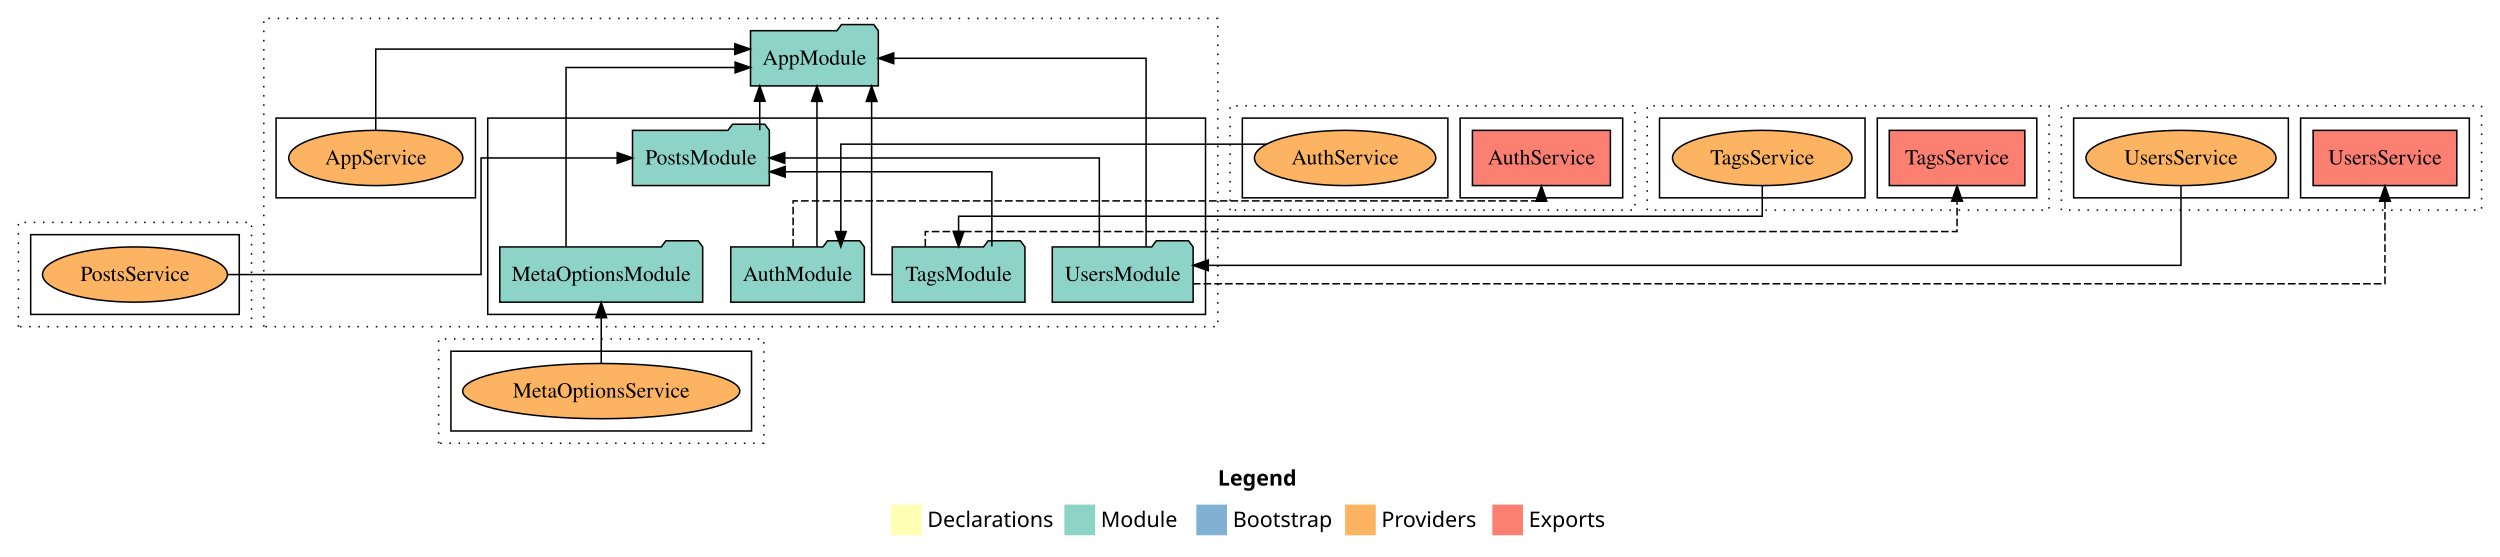
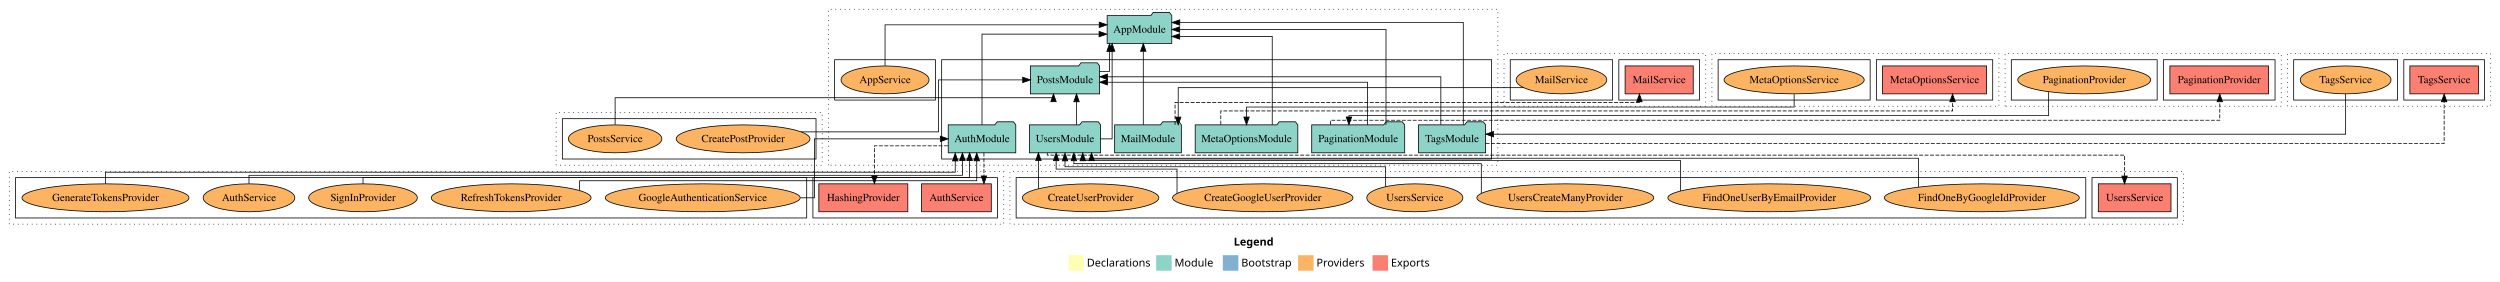
- <svg xmlns="http://www.w3.org/2000/svg" width="1630pt" height="363pt" viewBox="0.00 0.00 1630.00 363.00">
+ <svg xmlns="http://www.w3.org/2000/svg" width="3223pt" height="363pt" viewBox="0.00 0.00 3223.00 363.00">
  <g id="graph0" class="graph" transform="scale(1 1) rotate(0) translate(4 359)">
-     <polygon fill="white" stroke="transparent" points="-4,4 -4,-359 1626,-359 1626,4 -4,4" />
-     <text text-anchor="start" x="790.01" y="-42.4" font-family="Times-12" font-weight="bold" font-size="14.00">Legend</text>
-     <polygon fill="#ffffb3" stroke="transparent" points="577,-10 577,-30 597,-30 597,-10 577,-10" />
-     <text text-anchor="start" x="600.63" y="-15.4" font-family="Times-12" font-size="14.00">  Declarations</text>
-     <polygon fill="#8dd3c7" stroke="transparent" points="690,-10 690,-30 710,-30 710,-10 690,-10" />
-     <text text-anchor="start" x="713.73" y="-15.4" font-family="Times-12" font-size="14.00">  Module</text>
-     <polygon fill="#80b1d3" stroke="transparent" points="776,-10 776,-30 796,-30 796,-10 776,-10" />
-     <text text-anchor="start" x="799.78" y="-15.4" font-family="Times-12" font-size="14.00">  Bootstrap</text>
-     <polygon fill="#fdb462" stroke="transparent" points="873,-10 873,-30 893,-30 893,-10 873,-10" />
-     <text text-anchor="start" x="896.67" y="-15.4" font-family="Times-12" font-size="14.00">  Providers</text>
-     <polygon fill="#fb8072" stroke="transparent" points="969,-10 969,-30 989,-30 989,-10 969,-10" />
-     <text text-anchor="start" x="992.73" y="-15.4" font-family="Times-12" font-size="14.00">  Exports</text>
+     <polygon fill="white" stroke="transparent" points="-4,4 -4,-359 3219,-359 3219,4 -4,4" />
+     <text text-anchor="start" x="1586.51" y="-42.4" font-family="Times-12" font-weight="bold" font-size="14.00">Legend</text>
+     <polygon fill="#ffffb3" stroke="transparent" points="1373.5,-10 1373.5,-30 1393.5,-30 1393.5,-10 1373.5,-10" />
+     <text text-anchor="start" x="1397.13" y="-15.4" font-family="Times-12" font-size="14.00">  Declarations</text>
+     <polygon fill="#8dd3c7" stroke="transparent" points="1486.5,-10 1486.5,-30 1506.5,-30 1506.5,-10 1486.5,-10" />
+     <text text-anchor="start" x="1510.23" y="-15.4" font-family="Times-12" font-size="14.00">  Module</text>
+     <polygon fill="#80b1d3" stroke="transparent" points="1572.5,-10 1572.5,-30 1592.5,-30 1592.5,-10 1572.5,-10" />
+     <text text-anchor="start" x="1596.28" y="-15.4" font-family="Times-12" font-size="14.00">  Bootstrap</text>
+     <polygon fill="#fdb462" stroke="transparent" points="1669.5,-10 1669.5,-30 1689.5,-30 1689.5,-10 1669.5,-10" />
+     <text text-anchor="start" x="1693.17" y="-15.4" font-family="Times-12" font-size="14.00">  Providers</text>
+     <polygon fill="#fb8072" stroke="transparent" points="1765.5,-10 1765.5,-30 1785.5,-30 1785.5,-10 1765.5,-10" />
+     <text text-anchor="start" x="1789.23" y="-15.4" font-family="Times-12" font-size="14.00">  Exports</text>
    <g id="clust1" class="cluster">
-       <polygon fill="none" stroke="black" stroke-dasharray="1,5" points="168,-146 168,-347 790,-347 790,-146 168,-146" />
+       <polygon fill="none" stroke="black" stroke-dasharray="1,5" points="1064,-146 1064,-347 1927,-347 1927,-146 1064,-146" />
    </g>
    <g id="clust3" class="cluster">
-       <polygon fill="none" stroke="black" points="314,-154 314,-282 782,-282 782,-154 314,-154" />
+       <polygon fill="none" stroke="black" points="1210,-154 1210,-282 1919,-282 1919,-154 1210,-154" />
    </g>
    <g id="clust6" class="cluster">
-       <polygon fill="none" stroke="black" points="176,-230 176,-282 306,-282 306,-230 176,-230" />
+       <polygon fill="none" stroke="black" points="1072,-230 1072,-282 1202,-282 1202,-230 1072,-230" />
    </g>
    <g id="clust7" class="cluster">
-       <polygon fill="none" stroke="black" stroke-dasharray="1,5" points="798,-222 798,-290 1062,-290 1062,-222 798,-222" />
+       <polygon fill="none" stroke="black" stroke-dasharray="1,5" points="8,-70 8,-138 1290,-138 1290,-70 8,-70" />
    </g>
    <g id="clust10" class="cluster">
-       <polygon fill="none" stroke="black" points="948,-230 948,-282 1054,-282 1054,-230 948,-230" />
+       <polygon fill="none" stroke="black" points="1044,-78 1044,-130 1282,-130 1282,-78 1044,-78" />
    </g>
    <g id="clust12" class="cluster">
-       <polygon fill="none" stroke="black" points="806,-230 806,-282 940,-282 940,-230 806,-230" />
+       <polygon fill="none" stroke="black" points="16,-78 16,-130 1036,-130 1036,-78 16,-78" />
    </g>
    <g id="clust13" class="cluster">
-       <polygon fill="none" stroke="black" stroke-dasharray="1,5" points="282,-70 282,-138 494,-138 494,-70 282,-70" />
+       <polygon fill="none" stroke="black" stroke-dasharray="1,5" points="1935,-222 1935,-290 2195,-290 2195,-222 1935,-222" />
+     </g>
+     <g id="clust16" class="cluster">
+       <polygon fill="none" stroke="black" points="2083,-230 2083,-282 2187,-282 2187,-230 2083,-230" />
    </g>
    <g id="clust18" class="cluster">
-       <polygon fill="none" stroke="black" points="290,-78 290,-130 486,-130 486,-78 290,-78" />
+       <polygon fill="none" stroke="black" points="1943,-230 1943,-282 2075,-282 2075,-230 1943,-230" />
    </g>
    <g id="clust19" class="cluster">
-       <polygon fill="none" stroke="black" stroke-dasharray="1,5" points="8,-146 8,-214 160,-214 160,-146 8,-146" />
+       <polygon fill="none" stroke="black" stroke-dasharray="1,5" points="2203,-222 2203,-290 2573,-290 2573,-222 2203,-222" />
+     </g>
+     <g id="clust22" class="cluster">
+       <polygon fill="none" stroke="black" points="2415,-230 2415,-282 2565,-282 2565,-230 2415,-230" />
    </g>
    <g id="clust24" class="cluster">
-       <polygon fill="none" stroke="black" points="16,-154 16,-206 152,-206 152,-154 16,-154" />
+       <polygon fill="none" stroke="black" points="2211,-230 2211,-282 2407,-282 2407,-230 2211,-230" />
    </g>
    <g id="clust25" class="cluster">
-       <polygon fill="none" stroke="black" stroke-dasharray="1,5" points="1070,-222 1070,-290 1332,-290 1332,-222 1070,-222" />
+       <polygon fill="none" stroke="black" stroke-dasharray="1,5" points="2581,-222 2581,-290 2937,-290 2937,-222 2581,-222" />
    </g>
    <g id="clust28" class="cluster">
-       <polygon fill="none" stroke="black" points="1220,-230 1220,-282 1324,-282 1324,-230 1220,-230" />
+       <polygon fill="none" stroke="black" points="2785,-230 2785,-282 2929,-282 2929,-230 2785,-230" />
    </g>
    <g id="clust30" class="cluster">
-       <polygon fill="none" stroke="black" points="1078,-230 1078,-282 1212,-282 1212,-230 1078,-230" />
+       <polygon fill="none" stroke="black" points="2589,-230 2589,-282 2777,-282 2777,-230 2589,-230" />
    </g>
    <g id="clust31" class="cluster">
-       <polygon fill="none" stroke="black" stroke-dasharray="1,5" points="1340,-222 1340,-290 1614,-290 1614,-222 1340,-222" />
-     </g>
-     <g id="clust34" class="cluster">
-       <polygon fill="none" stroke="black" points="1496,-230 1496,-282 1606,-282 1606,-230 1496,-230" />
+       <polygon fill="none" stroke="black" stroke-dasharray="1,5" points="713,-146 713,-214 1056,-214 1056,-146 713,-146" />
    </g>
    <g id="clust36" class="cluster">
-       <polygon fill="none" stroke="black" points="1348,-230 1348,-282 1488,-282 1488,-230 1348,-230" />
+       <polygon fill="none" stroke="black" points="721,-154 721,-206 1048,-206 1048,-154 721,-154" />
+     </g>
+     <g id="clust37" class="cluster">
+       <polygon fill="none" stroke="black" stroke-dasharray="1,5" points="2945,-222 2945,-290 3207,-290 3207,-222 2945,-222" />
+     </g>
+     <g id="clust40" class="cluster">
+       <polygon fill="none" stroke="black" points="3095,-230 3095,-282 3199,-282 3199,-230 3095,-230" />
+     </g>
+     <g id="clust42" class="cluster">
+       <polygon fill="none" stroke="black" points="2953,-230 2953,-282 3087,-282 3087,-230 2953,-230" />
+     </g>
+     <g id="clust43" class="cluster">
+       <polygon fill="none" stroke="black" stroke-dasharray="1,5" points="1298,-70 1298,-138 2811,-138 2811,-70 1298,-70" />
+     </g>
+     <g id="clust46" class="cluster">
+       <polygon fill="none" stroke="black" points="2693,-78 2693,-130 2803,-130 2803,-78 2693,-78" />
+     </g>
+     <g id="clust48" class="cluster">
+       <polygon fill="none" stroke="black" points="1306,-78 1306,-130 2685,-130 2685,-78 1306,-78" />
    </g>
    <g id="node1" class="node">
-       <polygon fill="#8dd3c7" stroke="black" points="559.55,-198 556.55,-202 535.55,-202 532.55,-198 472.45,-198 472.45,-162 559.55,-162 559.55,-198" />
-       <text text-anchor="middle" x="516" y="-175.8" font-family="Times,serif" font-size="14.00">AuthModule</text>
+       <polygon fill="#8dd3c7" stroke="black" points="1305.55,-198 1302.55,-202 1281.55,-202 1278.55,-198 1218.45,-198 1218.45,-162 1305.55,-162 1305.55,-198" />
+       <text text-anchor="middle" x="1262" y="-175.8" font-family="Times,serif" font-size="14.00">AuthModule</text>
+     </g>
+     <g id="node8" class="node">
+       <polygon fill="#8dd3c7" stroke="black" points="1506.66,-339 1503.66,-343 1482.66,-343 1479.66,-339 1423.34,-339 1423.34,-303 1506.66,-303 1506.66,-339" />
+       <text text-anchor="middle" x="1465" y="-316.8" font-family="Times,serif" font-size="14.00">AppModule</text>
+     </g>
+     <g id="edge1" class="edge">
+       <path fill="none" stroke="black" d="M1262,-198.21C1262,-235.06 1262,-315 1262,-315 1262,-315 1412.94,-315 1412.94,-315" />
+       <polygon fill="black" stroke="black" points="1412.94,-318.5 1422.94,-315 1412.94,-311.5 1412.94,-318.5" />
+     </g>
+     <g id="node10" class="node">
+       <polygon fill="#fb8072" stroke="black" points="1273.98,-122 1184.02,-122 1184.02,-86 1273.98,-86 1273.98,-122" />
+       <text text-anchor="middle" x="1229" y="-99.8" font-family="Times,serif" font-size="14.00">AuthService </text>
+     </g>
+     <g id="edge9" class="edge">
+       <path fill="none" stroke="black" stroke-dasharray="5,2" d="M1264.49,-161.99C1264.49,-161.99 1264.49,-132.15 1264.49,-132.15" />
+       <polygon fill="black" stroke="black" points="1267.99,-132.15 1264.49,-122.15 1260.99,-132.15 1267.99,-132.15" />
+     </g>
+     <g id="node11" class="node">
+       <polygon fill="#fb8072" stroke="black" points="1166.37,-122 1051.63,-122 1051.63,-86 1166.37,-86 1166.37,-122" />
+       <text text-anchor="middle" x="1109" y="-99.8" font-family="Times,serif" font-size="14.00">HashingProvider </text>
+     </g>
+     <g id="edge10" class="edge">
+       <path fill="none" stroke="black" stroke-dasharray="5,2" d="M1218.11,-171C1177.47,-171 1123.28,-171 1123.28,-171 1123.28,-171 1123.28,-132.31 1123.28,-132.31" />
+       <polygon fill="black" stroke="black" points="1126.78,-132.31 1123.28,-122.31 1119.78,-132.31 1126.78,-132.31" />
+     </g>
+     <g id="node2" class="node">
+       <polygon fill="#8dd3c7" stroke="black" points="1518.99,-198 1515.99,-202 1494.99,-202 1491.99,-198 1433.01,-198 1433.01,-162 1518.99,-162 1518.99,-198" />
+       <text text-anchor="middle" x="1476" y="-175.8" font-family="Times,serif" font-size="14.00">MailModule</text>
+     </g>
+     <g id="edge2" class="edge">
+       <path fill="none" stroke="black" d="M1469.92,-198.14C1469.92,-198.14 1469.92,-292.93 1469.92,-292.93" />
+       <polygon fill="black" stroke="black" points="1466.42,-292.92 1469.92,-302.93 1473.42,-292.93 1466.42,-292.92" />
+     </g>
+     <g id="node17" class="node">
+       <polygon fill="#fb8072" stroke="black" points="2178.92,-274 2091.08,-274 2091.08,-238 2178.92,-238 2178.92,-274" />
+       <text text-anchor="middle" x="2135" y="-251.8" font-family="Times,serif" font-size="14.00">MailService </text>
+     </g>
+     <g id="edge16" class="edge">
+       <path fill="none" stroke="black" stroke-dasharray="5,2" d="M1510.88,-198.04C1510.88,-211.29 1510.88,-227 1510.88,-227 1510.88,-227 2109.52,-227 2109.52,-227 2109.52,-227 2109.52,-228.08 2109.52,-228.08" />
+       <polygon fill="black" stroke="black" points="2106.02,-227.8 2109.52,-237.8 2113.02,-227.8 2106.02,-227.8" />
+     </g>
+     <g id="node3" class="node">
+       <polygon fill="#8dd3c7" stroke="black" points="1669.15,-198 1666.15,-202 1645.15,-202 1642.15,-198 1536.85,-198 1536.85,-162 1669.15,-162 1669.15,-198" />
+       <text text-anchor="middle" x="1603" y="-175.8" font-family="Times,serif" font-size="14.00">MetaOptionsModule</text>
+     </g>
+     <g id="edge3" class="edge">
+       <path fill="none" stroke="black" d="M1636.16,-198.08C1636.16,-234.23 1636.16,-312 1636.16,-312 1636.16,-312 1516.87,-312 1516.87,-312" />
+       <polygon fill="black" stroke="black" points="1516.87,-308.5 1506.87,-312 1516.87,-315.5 1516.87,-308.5" />
+     </g>
+     <g id="node19" class="node">
+       <polygon fill="#fb8072" stroke="black" points="2557.08,-274 2422.92,-274 2422.92,-238 2557.08,-238 2557.08,-274" />
+       <text text-anchor="middle" x="2490" y="-251.8" font-family="Times,serif" font-size="14.00">MetaOptionsService </text>
+     </g>
+     <g id="edge18" class="edge">
+       <path fill="none" stroke="black" stroke-dasharray="5,2" d="M1569.84,-198.42C1569.84,-207.28 1569.84,-216 1569.84,-216 1569.84,-216 2513.25,-216 2513.25,-216 2513.25,-216 2513.25,-227.87 2513.25,-227.87" />
+       <polygon fill="black" stroke="black" points="2509.75,-227.87 2513.25,-237.87 2516.75,-227.87 2509.75,-227.87" />
+     </g>
+     <g id="node4" class="node">
+       <polygon fill="#8dd3c7" stroke="black" points="1806.93,-198 1803.93,-202 1782.93,-202 1779.93,-198 1687.07,-198 1687.07,-162 1806.93,-162 1806.93,-198" />
+       <text text-anchor="middle" x="1747" y="-175.8" font-family="Times,serif" font-size="14.00">PaginationModule</text>
+     </g>
+     <g id="node5" class="node">
+       <polygon fill="#8dd3c7" stroke="black" points="1413.61,-274 1410.61,-278 1389.61,-278 1386.61,-274 1324.39,-274 1324.39,-238 1413.61,-238 1413.61,-274" />
+       <text text-anchor="middle" x="1369" y="-251.8" font-family="Times,serif" font-size="14.00">PostsModule</text>
+     </g>
+     <g id="edge22" class="edge">
+       <path fill="none" stroke="black" d="M1758.94,-198.04C1758.94,-219.66 1758.94,-253 1758.94,-253 1758.94,-253 1423.73,-253 1423.73,-253" />
+       <polygon fill="black" stroke="black" points="1423.73,-249.5 1413.73,-253 1423.73,-256.5 1423.73,-249.5" />
+     </g>
+     <g id="edge4" class="edge">
+       <path fill="none" stroke="black" d="M1782.83,-198.14C1782.83,-236.23 1782.83,-321 1782.83,-321 1782.83,-321 1516.88,-321 1516.88,-321" />
+       <polygon fill="black" stroke="black" points="1516.88,-317.5 1506.88,-321 1516.88,-324.5 1516.88,-317.5" />
+     </g>
+     <g id="node21" class="node">
+       <polygon fill="#fb8072" stroke="black" points="2920.59,-274 2793.41,-274 2793.41,-238 2920.59,-238 2920.59,-274" />
+       <text text-anchor="middle" x="2857" y="-251.8" font-family="Times,serif" font-size="14.00">PaginationProvider </text>
+     </g>
+     <g id="edge20" class="edge">
+       <path fill="none" stroke="black" stroke-dasharray="5,2" d="M1711.17,-198.19C1711.17,-201.54 1711.17,-204 1711.17,-204 1711.17,-204 2857.74,-204 2857.74,-204 2857.74,-204 2857.74,-227.81 2857.74,-227.81" />
+       <polygon fill="black" stroke="black" points="2854.24,-227.81 2857.74,-237.81 2861.24,-227.81 2854.24,-227.81" />
+     </g>
+     <g id="edge5" class="edge">
+       <path fill="none" stroke="black" d="M1413.7,-267C1421.12,-267 1426.45,-267 1426.45,-267 1426.45,-267 1426.45,-292.72 1426.45,-292.72" />
+       <polygon fill="black" stroke="black" points="1422.95,-292.72 1426.45,-302.72 1429.95,-292.72 1422.95,-292.72" />
    </g>
    <g id="node6" class="node">
-       <polygon fill="#8dd3c7" stroke="black" points="568.66,-339 565.66,-343 544.66,-343 541.66,-339 485.34,-339 485.34,-303 568.66,-303 568.66,-339" />
-       <text text-anchor="middle" x="527" y="-316.8" font-family="Times,serif" font-size="14.00">AppModule</text>
-     </g>
-     <g id="edge1" class="edge">
-       <path fill="none" stroke="black" d="M528.66,-198.14C528.66,-198.14 528.66,-292.93 528.66,-292.93" />
-       <polygon fill="black" stroke="black" points="525.16,-292.92 528.66,-302.93 532.16,-292.93 525.16,-292.92" />
-     </g>
-     <g id="node8" class="node">
-       <polygon fill="#fb8072" stroke="black" points="1045.98,-274 956.02,-274 956.02,-238 1045.98,-238 1045.98,-274" />
-       <text text-anchor="middle" x="1001" y="-251.8" font-family="Times,serif" font-size="14.00">AuthService </text>
+       <polygon fill="#8dd3c7" stroke="black" points="1911.26,-198 1908.26,-202 1887.26,-202 1884.26,-198 1824.74,-198 1824.74,-162 1911.26,-162 1911.26,-198" />
+       <text text-anchor="middle" x="1868" y="-175.8" font-family="Times,serif" font-size="14.00">TagsModule</text>
+     </g>
+     <g id="edge23" class="edge">
+       <path fill="none" stroke="black" d="M1853.54,-198.15C1853.54,-221.76 1853.54,-260 1853.54,-260 1853.54,-260 1423.72,-260 1423.72,-260" />
+       <polygon fill="black" stroke="black" points="1423.72,-256.5 1413.72,-260 1423.72,-263.5 1423.72,-256.5" />
+     </g>
+     <g id="edge6" class="edge">
+       <path fill="none" stroke="black" d="M1882.46,-198.09C1882.46,-237.99 1882.46,-330 1882.46,-330 1882.46,-330 1516.94,-330 1516.94,-330" />
+       <polygon fill="black" stroke="black" points="1516.94,-326.5 1506.94,-330 1516.94,-333.5 1516.94,-326.5" />
+     </g>
+     <g id="node25" class="node">
+       <polygon fill="#fb8072" stroke="black" points="3191.19,-274 3102.81,-274 3102.81,-238 3191.19,-238 3191.19,-274" />
+       <text text-anchor="middle" x="3147" y="-251.8" font-family="Times,serif" font-size="14.00">TagsService </text>
+     </g>
+     <g id="edge27" class="edge">
+       <path fill="none" stroke="black" stroke-dasharray="5,2" d="M1911.29,-174C2134.7,-174 3147,-174 3147,-174 3147,-174 3147,-227.8 3147,-227.8" />
+       <polygon fill="black" stroke="black" points="3143.5,-227.8 3147,-237.8 3150.5,-227.8 3143.5,-227.8" />
+     </g>
+     <g id="node7" class="node">
+       <polygon fill="#8dd3c7" stroke="black" points="1414.92,-198 1411.92,-202 1390.92,-202 1387.92,-198 1323.08,-198 1323.08,-162 1414.92,-162 1414.92,-198" />
+       <text text-anchor="middle" x="1369" y="-175.8" font-family="Times,serif" font-size="14.00">UsersModule</text>
+     </g>
+     <g id="edge24" class="edge">
+       <path fill="none" stroke="black" d="M1383.85,-198.01C1383.85,-198.01 1383.85,-227.85 1383.85,-227.85" />
+       <polygon fill="black" stroke="black" points="1380.35,-227.85 1383.85,-237.85 1387.35,-227.85 1380.35,-227.85" />
    </g>
    <g id="edge7" class="edge">
-       <path fill="none" stroke="black" stroke-dasharray="5,2" d="M513.11,-198.15C513.11,-211.74 513.11,-228 513.11,-228 513.11,-228 1001,-228 1001,-228 1001,-228 1001,-228.98 1001,-228.98" />
-       <polygon fill="black" stroke="black" points="997.5,-227.79 1001,-237.79 1004.5,-227.79 997.5,-227.79" />
-     </g>
-     <g id="node2" class="node">
-       <polygon fill="#8dd3c7" stroke="black" points="454.15,-198 451.15,-202 430.15,-202 427.15,-198 321.85,-198 321.85,-162 454.15,-162 454.15,-198" />
-       <text text-anchor="middle" x="388" y="-175.8" font-family="Times,serif" font-size="14.00">MetaOptionsModule</text>
-     </g>
-     <g id="edge2" class="edge">
-       <path fill="none" stroke="black" d="M365.06,-198.21C365.06,-235.06 365.06,-315 365.06,-315 365.06,-315 475.3,-315 475.3,-315" />
-       <polygon fill="black" stroke="black" points="475.3,-318.5 485.3,-315 475.3,-311.5 475.3,-318.5" />
-     </g>
-     <g id="node3" class="node">
-       <polygon fill="#8dd3c7" stroke="black" points="497.61,-274 494.61,-278 473.61,-278 470.61,-274 408.39,-274 408.39,-238 497.61,-238 497.61,-274" />
-       <text text-anchor="middle" x="453" y="-251.8" font-family="Times,serif" font-size="14.00">PostsModule</text>
-     </g>
-     <g id="edge3" class="edge">
-       <path fill="none" stroke="black" d="M491.36,-274.11C491.36,-274.11 491.36,-292.99 491.36,-292.99" />
-       <polygon fill="black" stroke="black" points="487.86,-292.99 491.36,-302.99 494.86,-292.99 487.86,-292.99" />
-     </g>
-     <g id="node4" class="node">
-       <polygon fill="#8dd3c7" stroke="black" points="664.26,-198 661.26,-202 640.26,-202 637.26,-198 577.74,-198 577.74,-162 664.26,-162 664.26,-198" />
-       <text text-anchor="middle" x="621" y="-175.8" font-family="Times,serif" font-size="14.00">TagsModule</text>
-     </g>
-     <g id="edge10" class="edge">
-       <path fill="none" stroke="black" d="M642.69,-198.31C642.69,-218.15 642.69,-247 642.69,-247 642.69,-247 507.95,-247 507.95,-247" />
-       <polygon fill="black" stroke="black" points="507.95,-243.5 497.95,-247 507.95,-250.5 507.95,-243.5" />
-     </g>
-     <g id="edge4" class="edge">
-       <path fill="none" stroke="black" d="M577.74,-180C569.98,-180 564.3,-180 564.3,-180 564.3,-180 564.3,-292.86 564.3,-292.86" />
-       <polygon fill="black" stroke="black" points="560.8,-292.86 564.3,-302.86 567.8,-292.86 560.8,-292.86" />
+       <path fill="none" stroke="black" d="M1414.72,-180C1423.34,-180 1429.73,-180 1429.73,-180 1429.73,-180 1429.73,-292.86 1429.73,-292.86" />
+       <polygon fill="black" stroke="black" points="1426.23,-292.86 1429.73,-302.86 1433.23,-292.86 1426.23,-292.86" />
+     </g>
+     <g id="node27" class="node">
+       <polygon fill="#fb8072" stroke="black" points="2794.85,-122 2701.15,-122 2701.15,-86 2794.85,-86 2794.85,-122" />
+       <text text-anchor="middle" x="2748" y="-99.8" font-family="Times,serif" font-size="14.00">UsersService </text>
+     </g>
+     <g id="edge29" class="edge">
+       <path fill="none" stroke="black" stroke-dasharray="5,2" d="M1346.14,-161.92C1346.14,-160.15 1346.14,-159 1346.14,-159 1346.14,-159 2734.96,-159 2734.96,-159 2734.96,-159 2734.96,-132.01 2734.96,-132.01" />
+       <polygon fill="black" stroke="black" points="2738.46,-132.01 2734.96,-122.01 2731.46,-132.01 2738.46,-132.01" />
+     </g>
+     <g id="node9" class="node">
+       <ellipse fill="#fdb462" stroke="black" cx="1137" cy="-256" rx="56.74" ry="18" />
+       <text text-anchor="middle" x="1137" y="-251.8" font-family="Times,serif" font-size="14.00">AppService</text>
+     </g>
+     <g id="edge8" class="edge">
+       <path fill="none" stroke="black" d="M1137,-274.28C1137,-295.32 1137,-327 1137,-327 1137,-327 1413.13,-327 1413.13,-327" />
+       <polygon fill="black" stroke="black" points="1413.13,-330.5 1423.13,-327 1413.13,-323.5 1413.13,-330.5" />
    </g>
    <g id="node12" class="node">
-       <polygon fill="#fb8072" stroke="black" points="1316.19,-274 1227.81,-274 1227.81,-238 1316.19,-238 1316.19,-274" />
-       <text text-anchor="middle" x="1272" y="-251.8" font-family="Times,serif" font-size="14.00">TagsService </text>
+       <ellipse fill="#fdb462" stroke="black" cx="317" cy="-104" rx="59.11" ry="18" />
+       <text text-anchor="middle" x="317" y="-99.8" font-family="Times,serif" font-size="14.00">AuthService</text>
+     </g>
+     <g id="edge11" class="edge">
+       <path fill="none" stroke="black" d="M317,-122.2C317,-128.03 317,-133 317,-133 317,-133 1236.73,-133 1236.73,-133 1236.73,-133 1236.73,-151.96 1236.73,-151.96" />
+       <polygon fill="black" stroke="black" points="1233.23,-151.96 1236.73,-161.96 1240.23,-151.96 1233.23,-151.96" />
+     </g>
+     <g id="node13" class="node">
+       <ellipse fill="#fdb462" stroke="black" cx="132" cy="-104" rx="107.63" ry="18" />
+       <text text-anchor="middle" x="132" y="-99.8" font-family="Times,serif" font-size="14.00">GenerateTokensProvider</text>
+     </g>
+     <g id="edge12" class="edge">
+       <path fill="none" stroke="black" d="M132,-122.04C132,-129.75 132,-137 132,-137 132,-137 1227.48,-137 1227.48,-137 1227.48,-137 1227.48,-151.51 1227.48,-151.51" />
+       <polygon fill="black" stroke="black" points="1223.98,-151.51 1227.48,-161.51 1230.98,-151.51 1223.98,-151.51" />
+     </g>
+     <g id="node14" class="node">
+       <ellipse fill="#fdb462" stroke="black" cx="902" cy="-104" rx="125.62" ry="18" />
+       <text text-anchor="middle" x="902" y="-99.8" font-family="Times,serif" font-size="14.00">GoogleAuthenticationService</text>
    </g>
    <g id="edge13" class="edge">
-       <path fill="none" stroke="black" stroke-dasharray="5,2" d="M599.31,-198.21C599.31,-203.55 599.31,-208 599.31,-208 599.31,-208 1272,-208 1272,-208 1272,-208 1272,-227.85 1272,-227.85" />
-       <polygon fill="black" stroke="black" points="1268.5,-227.85 1272,-237.85 1275.5,-227.85 1268.5,-227.85" />
-     </g>
-     <g id="node5" class="node">
-       <polygon fill="#8dd3c7" stroke="black" points="773.92,-198 770.92,-202 749.92,-202 746.92,-198 682.08,-198 682.08,-162 773.92,-162 773.92,-198" />
-       <text text-anchor="middle" x="728" y="-175.8" font-family="Times,serif" font-size="14.00">UsersModule</text>
-     </g>
-     <g id="edge11" class="edge">
-       <path fill="none" stroke="black" d="M712.76,-198.01C712.76,-220.49 712.76,-256 712.76,-256 712.76,-256 507.65,-256 507.65,-256" />
-       <polygon fill="black" stroke="black" points="507.65,-252.5 497.65,-256 507.65,-259.5 507.65,-252.5" />
-     </g>
-     <g id="edge5" class="edge">
-       <path fill="none" stroke="black" d="M743.24,-198.14C743.24,-236.23 743.24,-321 743.24,-321 743.24,-321 578.69,-321 578.69,-321" />
-       <polygon fill="black" stroke="black" points="578.69,-317.5 568.69,-321 578.69,-324.5 578.69,-317.5" />
-     </g>
-     <g id="node14" class="node">
-       <polygon fill="#fb8072" stroke="black" points="1597.85,-274 1504.15,-274 1504.15,-238 1597.85,-238 1597.85,-274" />
-       <text text-anchor="middle" x="1551" y="-251.8" font-family="Times,serif" font-size="14.00">UsersService </text>
+       <path fill="none" stroke="black" d="M1028.03,-104C1038.96,-104 1045.97,-104 1045.97,-104 1045.97,-104 1045.97,-180 1045.97,-180 1045.97,-180 1208.28,-180 1208.28,-180" />
+       <polygon fill="black" stroke="black" points="1208.28,-183.5 1218.28,-180 1208.28,-176.5 1208.28,-183.5" />
+     </g>
+     <g id="node15" class="node">
+       <ellipse fill="#fdb462" stroke="black" cx="655" cy="-104" rx="102.99" ry="18" />
+       <text text-anchor="middle" x="655" y="-99.8" font-family="Times,serif" font-size="14.00">RefreshTokensProvider</text>
+     </g>
+     <g id="edge14" class="edge">
+       <path fill="none" stroke="black" d="M743.18,-113.46C743.18,-119.42 743.18,-126 743.18,-126 743.18,-126 1255.23,-126 1255.23,-126 1255.23,-126 1255.23,-151.72 1255.23,-151.72" />
+       <polygon fill="black" stroke="black" points="1251.73,-151.72 1255.23,-161.72 1258.73,-151.72 1251.73,-151.72" />
+     </g>
+     <g id="node16" class="node">
+       <ellipse fill="#fdb462" stroke="black" cx="464" cy="-104" rx="70.08" ry="18" />
+       <text text-anchor="middle" x="464" y="-99.8" font-family="Times,serif" font-size="14.00">SignInProvider</text>
    </g>
    <g id="edge15" class="edge">
-       <path fill="none" stroke="black" stroke-dasharray="5,2" d="M773.72,-174C946.64,-174 1551,-174 1551,-174 1551,-174 1551,-227.8 1551,-227.8" />
-       <polygon fill="black" stroke="black" points="1547.5,-227.8 1551,-237.8 1554.5,-227.8 1547.5,-227.8" />
-     </g>
-     <g id="node7" class="node">
-       <ellipse fill="#fdb462" stroke="black" cx="241" cy="-256" rx="56.74" ry="18" />
-       <text text-anchor="middle" x="241" y="-251.8" font-family="Times,serif" font-size="14.00">AppService</text>
-     </g>
-     <g id="edge6" class="edge">
-       <path fill="none" stroke="black" d="M241,-274.28C241,-295.32 241,-327 241,-327 241,-327 475.11,-327 475.11,-327" />
-       <polygon fill="black" stroke="black" points="475.11,-330.5 485.11,-327 475.11,-323.5 475.11,-330.5" />
-     </g>
-     <g id="node9" class="node">
-       <ellipse fill="#fdb462" stroke="black" cx="873" cy="-256" rx="59.11" ry="18" />
-       <text text-anchor="middle" x="873" y="-251.8" font-family="Times,serif" font-size="14.00">AuthService</text>
-     </g>
-     <g id="edge8" class="edge">
-       <path fill="none" stroke="black" d="M821.63,-265C729.16,-265 544.22,-265 544.22,-265 544.22,-265 544.22,-208.03 544.22,-208.03" />
-       <polygon fill="black" stroke="black" points="547.72,-208.03 544.22,-198.03 540.72,-208.03 547.72,-208.03" />
-     </g>
-     <g id="node10" class="node">
-       <ellipse fill="#fdb462" stroke="black" cx="388" cy="-104" rx="90.33" ry="18" />
-       <text text-anchor="middle" x="388" y="-99.8" font-family="Times,serif" font-size="14.00">MetaOptionsService</text>
-     </g>
-     <g id="edge9" class="edge">
-       <path fill="none" stroke="black" d="M388,-122.01C388,-122.01 388,-151.85 388,-151.85" />
-       <polygon fill="black" stroke="black" points="384.5,-151.85 388,-161.85 391.5,-151.85 384.5,-151.85" />
-     </g>
-     <g id="node11" class="node">
-       <ellipse fill="#fdb462" stroke="black" cx="84" cy="-180" rx="60.27" ry="18" />
-       <text text-anchor="middle" x="84" y="-175.8" font-family="Times,serif" font-size="14.00">PostsService</text>
-     </g>
-     <g id="edge12" class="edge">
-       <path fill="none" stroke="black" d="M144.47,-180C211.31,-180 309.65,-180 309.65,-180 309.65,-180 309.65,-256 309.65,-256 309.65,-256 398.43,-256 398.43,-256" />
-       <polygon fill="black" stroke="black" points="398.43,-259.5 408.43,-256 398.43,-252.5 398.43,-259.5" />
-     </g>
-     <g id="node13" class="node">
-       <ellipse fill="#fdb462" stroke="black" cx="1145" cy="-256" rx="58.53" ry="18" />
-       <text text-anchor="middle" x="1145" y="-251.8" font-family="Times,serif" font-size="14.00">TagsService</text>
-     </g>
-     <g id="edge14" class="edge">
-       <path fill="none" stroke="black" d="M1145,-237.89C1145,-228.1 1145,-218 1145,-218 1145,-218 621,-218 621,-218 621,-218 621,-208.11 621,-208.11" />
-       <polygon fill="black" stroke="black" points="624.5,-208.11 621,-198.11 617.5,-208.11 624.5,-208.11" />
-     </g>
-     <g id="node15" class="node">
-       <ellipse fill="#fdb462" stroke="black" cx="1418" cy="-256" rx="61.95" ry="18" />
-       <text text-anchor="middle" x="1418" y="-251.8" font-family="Times,serif" font-size="14.00">UsersService</text>
-     </g>
-     <g id="edge16" class="edge">
-       <path fill="none" stroke="black" d="M1418,-237.97C1418,-217.23 1418,-186 1418,-186 1418,-186 783.81,-186 783.81,-186" />
-       <polygon fill="black" stroke="black" points="783.81,-182.5 773.81,-186 783.81,-189.5 783.81,-182.5" />
+       <path fill="none" stroke="black" d="M464,-122.06C464,-126.49 464,-130 464,-130 464,-130 1245.98,-130 1245.98,-130 1245.98,-130 1245.98,-151.95 1245.98,-151.95" />
+       <polygon fill="black" stroke="black" points="1242.48,-151.95 1245.98,-161.95 1249.48,-151.95 1242.48,-151.95" />
+     </g>
+     <g id="node18" class="node">
+       <ellipse fill="#fdb462" stroke="black" cx="2009" cy="-256" rx="58.46" ry="18" />
+       <text text-anchor="middle" x="2009" y="-251.8" font-family="Times,serif" font-size="14.00">MailService</text>
+     </g>
+     <g id="edge17" class="edge">
+       <path fill="none" stroke="black" d="M1960.28,-246C1835.63,-246 1514.94,-246 1514.94,-246 1514.94,-246 1514.94,-208.03 1514.94,-208.03" />
+       <polygon fill="black" stroke="black" points="1518.44,-208.03 1514.94,-198.03 1511.44,-208.03 1518.44,-208.03" />
+     </g>
+     <g id="node20" class="node">
+       <ellipse fill="#fdb462" stroke="black" cx="2309" cy="-256" rx="90.33" ry="18" />
+       <text text-anchor="middle" x="2309" y="-251.8" font-family="Times,serif" font-size="14.00">MetaOptionsService</text>
+     </g>
+     <g id="edge19" class="edge">
+       <path fill="none" stroke="black" d="M2309,-237.68C2309,-229.21 2309,-221 2309,-221 2309,-221 1603,-221 1603,-221 1603,-221 1603,-208.1 1603,-208.1" />
+       <polygon fill="black" stroke="black" points="1606.5,-208.1 1603,-198.1 1599.5,-208.1 1606.5,-208.1" />
+     </g>
+     <g id="node22" class="node">
+       <ellipse fill="#fdb462" stroke="black" cx="2683" cy="-256" rx="85.69" ry="18" />
+       <text text-anchor="middle" x="2683" y="-251.8" font-family="Times,serif" font-size="14.00">PaginationProvider</text>
+     </g>
+     <g id="edge21" class="edge">
+       <path fill="none" stroke="black" d="M2637.11,-240.68C2637.11,-227.3 2637.11,-210 2637.11,-210 2637.11,-210 1735.06,-210 1735.06,-210 1735.06,-210 1735.06,-208.14 1735.06,-208.14" />
+       <polygon fill="black" stroke="black" points="1738.56,-208.14 1735.06,-198.14 1731.56,-208.14 1738.56,-208.14" />
+     </g>
+     <g id="node23" class="node">
+       <ellipse fill="#fdb462" stroke="black" cx="954" cy="-180" rx="86.25" ry="18" />
+       <text text-anchor="middle" x="954" y="-175.8" font-family="Times,serif" font-size="14.00">CreatePostProvider</text>
+     </g>
+     <g id="edge25" class="edge">
+       <path fill="none" stroke="black" d="M1028.9,-189C1103.16,-189 1205.92,-189 1205.92,-189 1205.92,-189 1205.92,-256 1205.92,-256 1205.92,-256 1314.44,-256 1314.44,-256" />
+       <polygon fill="black" stroke="black" points="1314.44,-259.5 1324.44,-256 1314.44,-252.5 1314.44,-259.5" />
+     </g>
+     <g id="node24" class="node">
+       <ellipse fill="#fdb462" stroke="black" cx="789" cy="-180" rx="60.27" ry="18" />
+       <text text-anchor="middle" x="789" y="-175.8" font-family="Times,serif" font-size="14.00">PostsService</text>
+     </g>
+     <g id="edge26" class="edge">
+       <path fill="none" stroke="black" d="M789,-198.24C789,-213.57 789,-233 789,-233 789,-233 1354.15,-233 1354.15,-233 1354.15,-233 1354.15,-233.49 1354.15,-233.49" />
+       <polygon fill="black" stroke="black" points="1350.65,-227.88 1354.15,-237.88 1357.65,-227.88 1350.65,-227.88" />
+     </g>
+     <g id="node26" class="node">
+       <ellipse fill="#fdb462" stroke="black" cx="3020" cy="-256" rx="58.53" ry="18" />
+       <text text-anchor="middle" x="3020" y="-251.8" font-family="Times,serif" font-size="14.00">TagsService</text>
+     </g>
+     <g id="edge28" class="edge">
+       <path fill="none" stroke="black" d="M3020,-237.97C3020,-217.23 3020,-186 3020,-186 3020,-186 1921.4,-186 1921.4,-186" />
+       <polygon fill="black" stroke="black" points="1921.4,-182.5 1911.4,-186 1921.4,-189.5 1921.4,-182.5" />
+     </g>
+     <g id="node28" class="node">
+       <ellipse fill="#fdb462" stroke="black" cx="1624" cy="-104" rx="116.29" ry="18" />
+       <text text-anchor="middle" x="1624" y="-99.8" font-family="Times,serif" font-size="14.00">CreateGoogleUserProvider</text>
+     </g>
+     <g id="edge30" class="edge">
+       <path fill="none" stroke="black" d="M1513.43,-109.78C1513.43,-120.19 1513.43,-141 1513.43,-141 1513.43,-141 1357.57,-141 1357.57,-141 1357.57,-141 1357.57,-151.87 1357.57,-151.87" />
+       <polygon fill="black" stroke="black" points="1354.07,-151.87 1357.57,-161.87 1361.07,-151.87 1354.07,-151.87" />
+     </g>
+     <g id="node29" class="node">
+       <ellipse fill="#fdb462" stroke="black" cx="1402" cy="-104" rx="87.94" ry="18" />
+       <text text-anchor="middle" x="1402" y="-99.8" font-family="Times,serif" font-size="14.00">CreateUserProvider</text>
+     </g>
+     <g id="edge31" class="edge">
+       <path fill="none" stroke="black" d="M1334.72,-115.88C1334.72,-115.88 1334.72,-151.99 1334.72,-151.99" />
+       <polygon fill="black" stroke="black" points="1331.22,-151.99 1334.72,-161.99 1338.22,-151.99 1331.22,-151.99" />
+     </g>
+     <g id="node30" class="node">
+       <ellipse fill="#fdb462" stroke="black" cx="2551" cy="-104" rx="125.65" ry="18" />
+       <text text-anchor="middle" x="2551" y="-99.8" font-family="Times,serif" font-size="14.00">FindOneByGoogleIdProvider</text>
+     </g>
+     <g id="edge32" class="edge">
+       <path fill="none" stroke="black" d="M2469.21,-117.94C2469.21,-133.04 2469.21,-155 2469.21,-155 2469.21,-155 1403.28,-155 1403.28,-155 1403.28,-155 1403.28,-155.68 1403.28,-155.68" />
+       <polygon fill="black" stroke="black" points="1399.78,-151.83 1403.28,-161.83 1406.78,-151.83 1399.78,-151.83" />
+     </g>
+     <g id="node31" class="node">
+       <ellipse fill="#fdb462" stroke="black" cx="2277" cy="-104" rx="130.8" ry="18" />
+       <text text-anchor="middle" x="2277" y="-99.8" font-family="Times,serif" font-size="14.00">FindOneUserByEmailProvider</text>
+     </g>
+     <g id="edge33" class="edge">
+       <path fill="none" stroke="black" d="M2162.66,-112.8C2162.66,-126.66 2162.66,-152 2162.66,-152 2162.66,-152 1391.86,-152 1391.86,-152 1391.86,-152 1391.86,-152.98 1391.86,-152.98" />
+       <polygon fill="black" stroke="black" points="1388.36,-151.79 1391.86,-161.79 1395.36,-151.79 1388.36,-151.79" />
+     </g>
+     <g id="node32" class="node">
+       <ellipse fill="#fdb462" stroke="black" cx="2014" cy="-104" rx="114" ry="18" />
+       <text text-anchor="middle" x="2014" y="-99.8" font-family="Times,serif" font-size="14.00">UsersCreateManyProvider</text>
+     </g>
+     <g id="edge34" class="edge">
+       <path fill="none" stroke="black" d="M1905.69,-109.75C1905.69,-121.68 1905.69,-148 1905.69,-148 1905.69,-148 1380.43,-148 1380.43,-148 1380.43,-148 1380.43,-151.76 1380.43,-151.76" />
+       <polygon fill="black" stroke="black" points="1376.93,-151.76 1380.43,-161.76 1383.93,-151.76 1376.93,-151.76" />
+     </g>
+     <g id="node33" class="node">
+       <ellipse fill="#fdb462" stroke="black" cx="1820" cy="-104" rx="61.95" ry="18" />
+       <text text-anchor="middle" x="1820" y="-99.8" font-family="Times,serif" font-size="14.00">UsersService</text>
+     </g>
+     <g id="edge35" class="edge">
+       <path fill="none" stroke="black" d="M1782.37,-118.44C1782.37,-129.9 1782.37,-144 1782.37,-144 1782.37,-144 1369,-144 1369,-144 1369,-144 1369,-151.58 1369,-151.58" />
+       <polygon fill="black" stroke="black" points="1365.5,-151.58 1369,-161.58 1372.5,-151.58 1365.5,-151.58" />
    </g>
  </g>
</svg>
